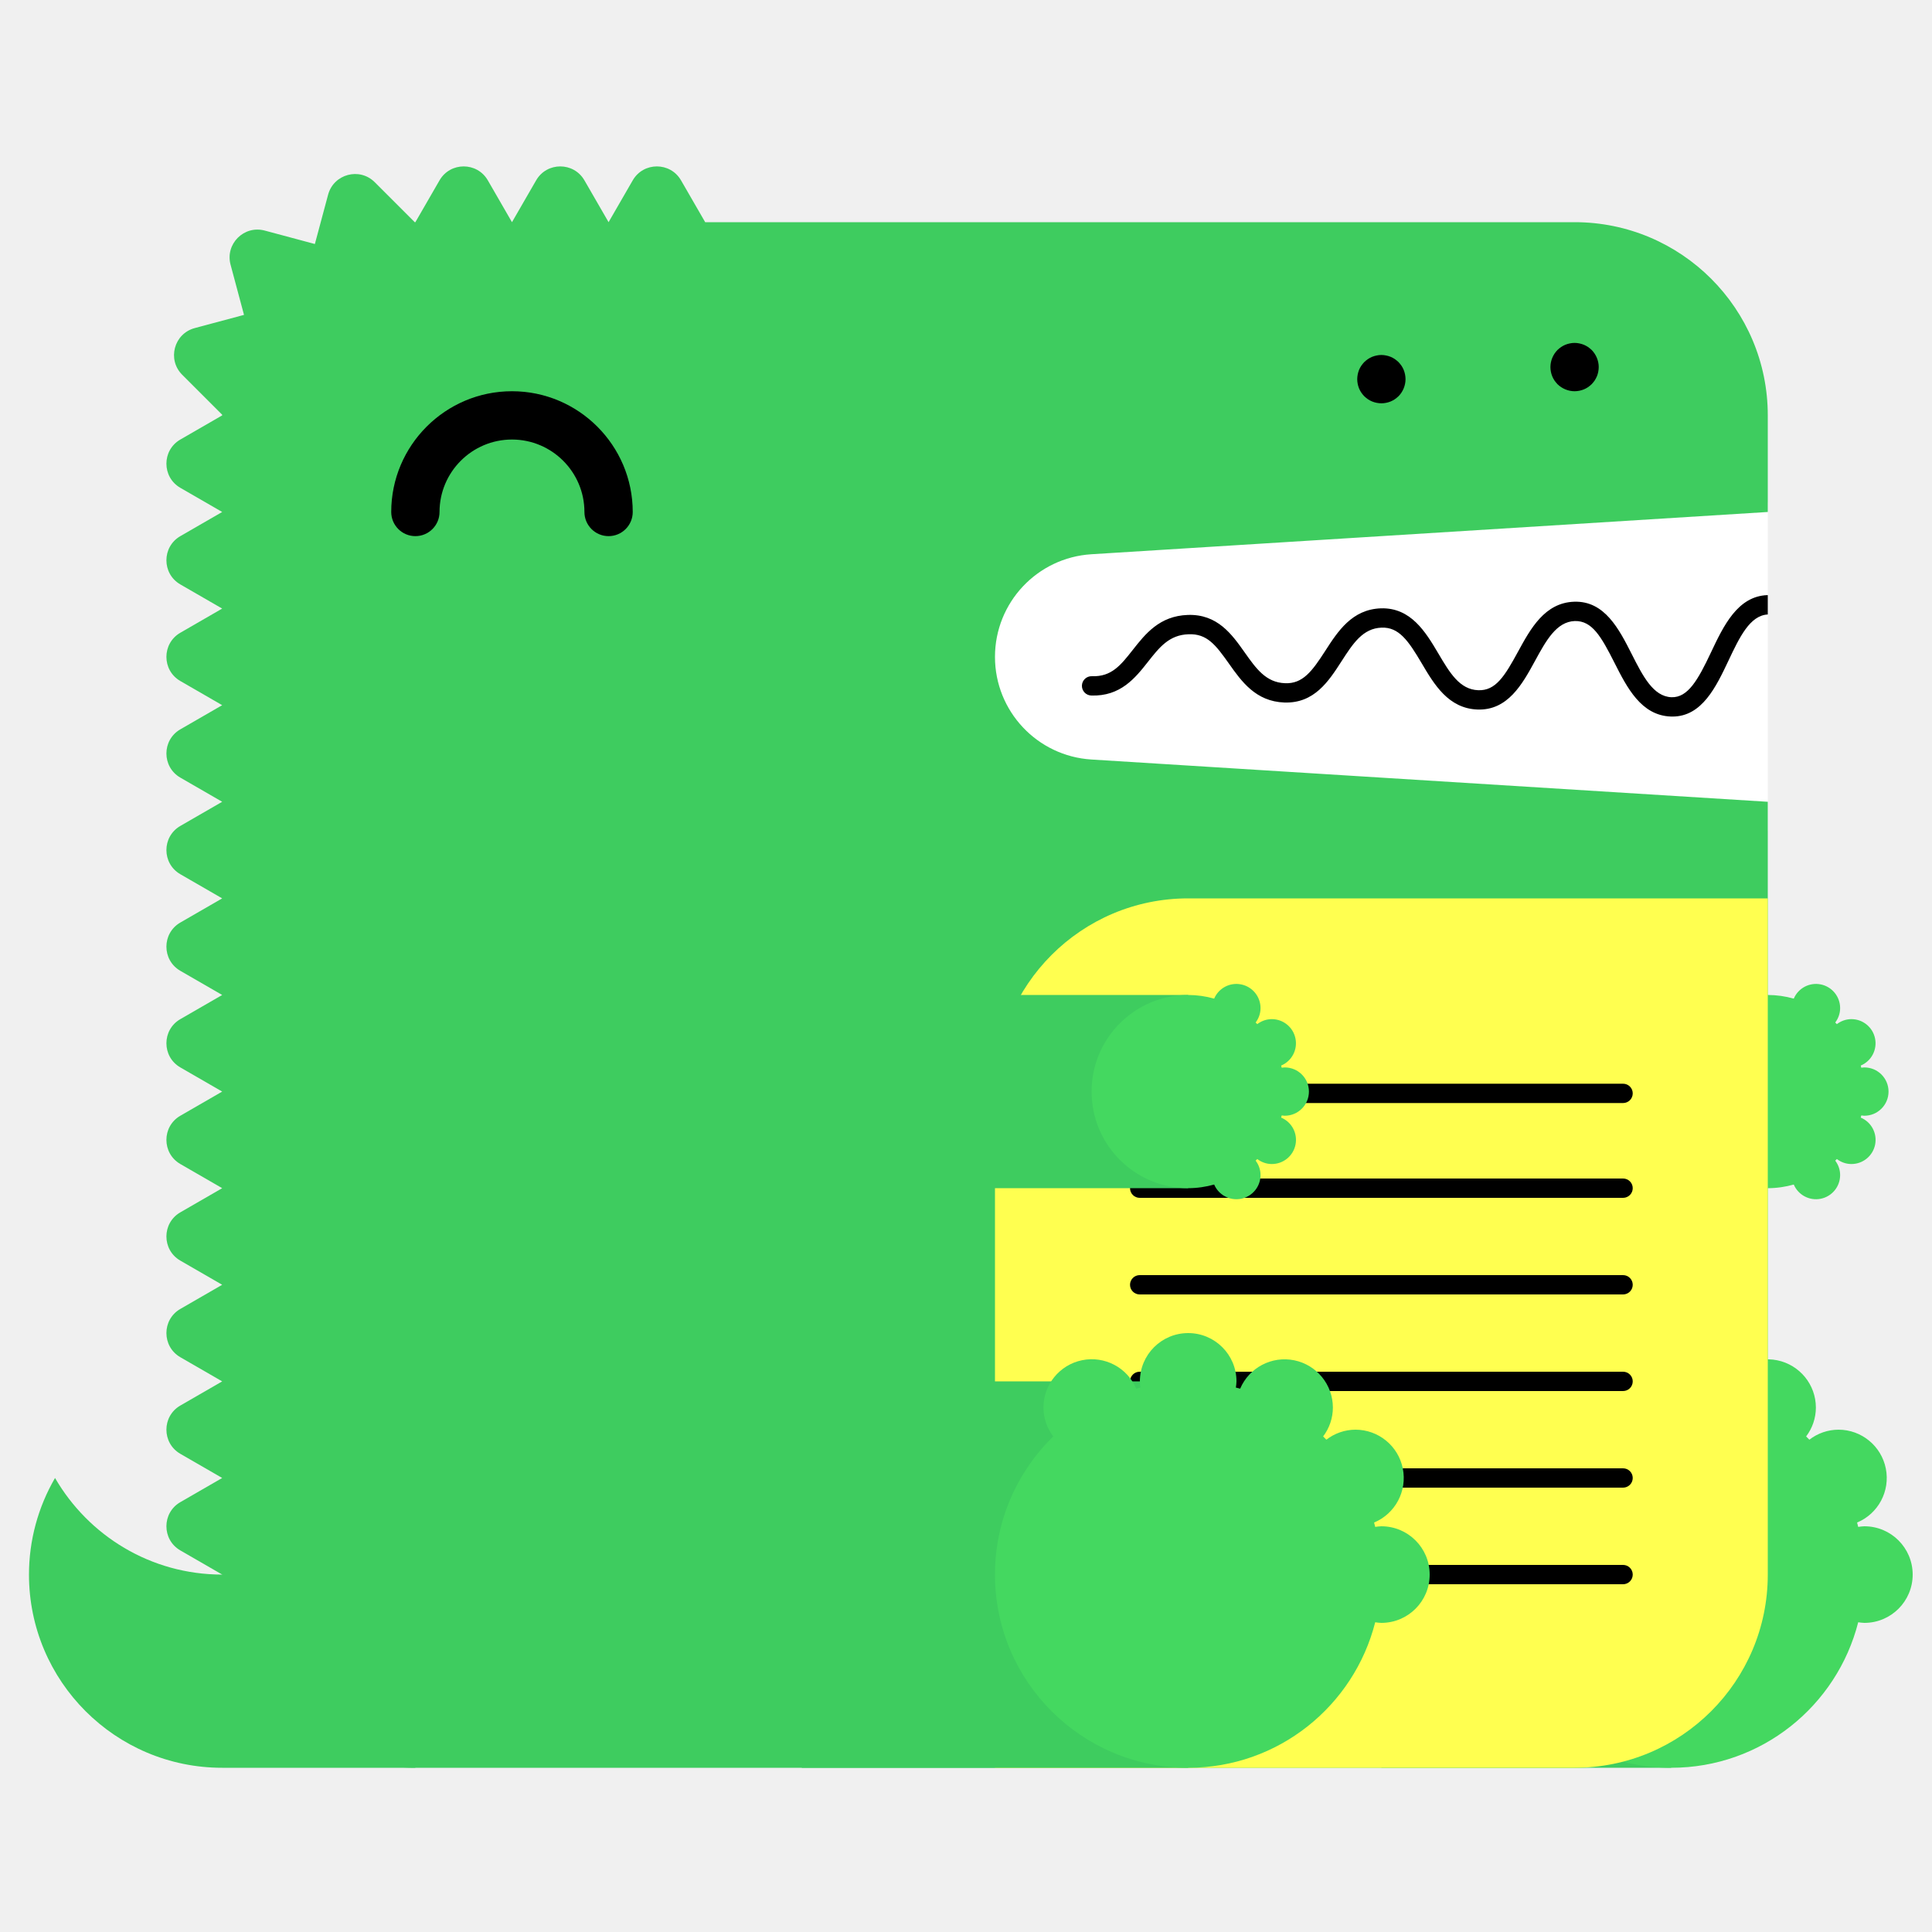
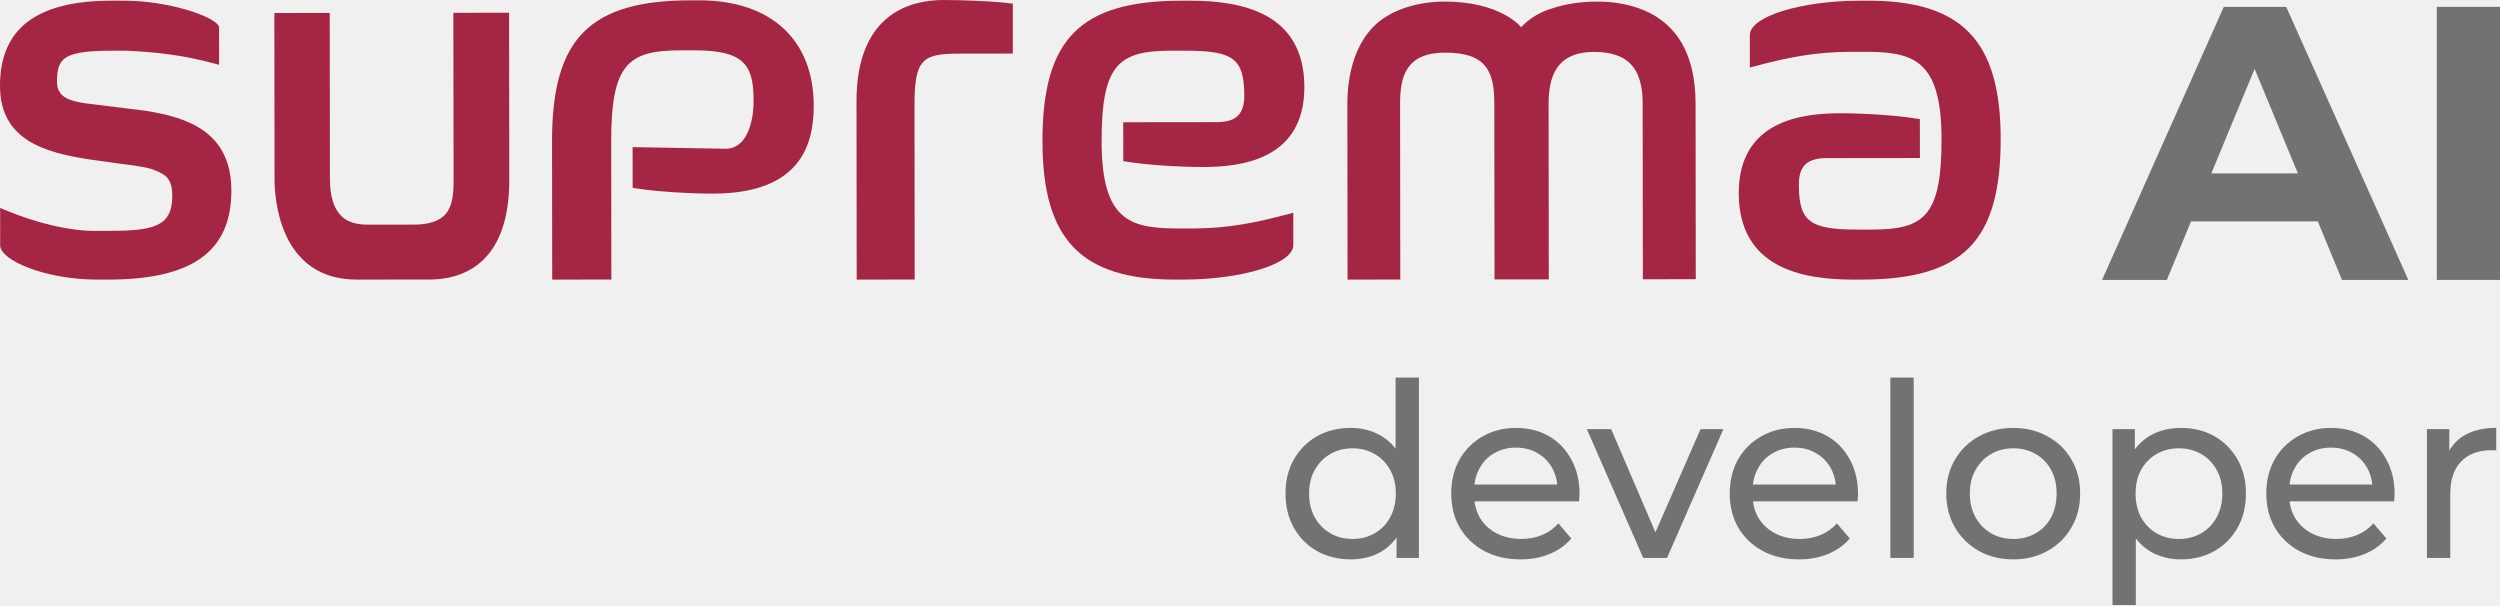
- <svg xmlns="http://www.w3.org/2000/svg" width="200" height="200" viewBox="0 0 200 200">
-   <g fill="none" fill-rule="evenodd">
-     <path fill="#FFF" d="M99 52h84v34H99z" />
-     <path d="M23 163c-7.398 0-13.843-4.027-17.303-10A19.886 19.886 0 0 0 3 163c0 11.046 8.954 20 20 20h20v-20H23z" fill="#3ECC5F" />
-     <path d="M112.98 57.376L183 53V43c0-11.046-8.954-20-20-20H73l-2.5-4.33c-1.112-1.925-3.889-1.925-5 0L63 23l-2.5-4.33c-1.111-1.925-3.889-1.925-5 0L53 23l-2.5-4.33c-1.111-1.925-3.889-1.925-5 0L43 23c-.022 0-.042.003-.065.003l-4.142-4.141c-1.57-1.571-4.252-.853-4.828 1.294l-1.369 5.104-5.192-1.392c-2.148-.575-4.111 1.389-3.535 3.536l1.39 5.193-5.102 1.367c-2.148.576-2.867 3.259-1.296 4.83l4.142 4.142c0 .021-.003.042-.003.064l-4.33 2.5c-1.925 1.111-1.925 3.889 0 5L23 53l-4.33 2.5c-1.925 1.111-1.925 3.889 0 5L23 63l-4.33 2.5c-1.925 1.111-1.925 3.889 0 5L23 73l-4.33 2.5c-1.925 1.111-1.925 3.889 0 5L23 83l-4.33 2.5c-1.925 1.111-1.925 3.889 0 5L23 93l-4.33 2.5c-1.925 1.111-1.925 3.889 0 5L23 103l-4.33 2.5c-1.925 1.111-1.925 3.889 0 5L23 113l-4.33 2.5c-1.925 1.111-1.925 3.889 0 5L23 123l-4.33 2.5c-1.925 1.111-1.925 3.889 0 5L23 133l-4.33 2.5c-1.925 1.111-1.925 3.889 0 5L23 143l-4.33 2.5c-1.925 1.111-1.925 3.889 0 5L23 153l-4.33 2.5c-1.925 1.111-1.925 3.889 0 5L23 163c0 11.046 8.954 20 20 20h120c11.046 0 20-8.954 20-20V83l-70.02-4.376A10.645 10.645 0 0 1 103 68c0-5.621 4.37-10.273 9.98-10.624" fill="#3ECC5F" />
-     <path fill="#3ECC5F" d="M143 183h30v-40h-30z" />
-     <path d="M193 158c-.219 0-.428.037-.639.064-.038-.15-.074-.301-.116-.451A5 5 0 0 0 190.32 148a4.96 4.96 0 0 0-3.016 1.036 26.531 26.531 0 0 0-.335-.336 4.955 4.955 0 0 0 1.011-2.987 5 5 0 0 0-9.599-1.959c-.148-.042-.297-.077-.445-.115.027-.211.064-.42.064-.639a5 5 0 0 0-5-5 5 5 0 0 0-5 5c0 .219.037.428.064.639-.148.038-.297.073-.445.115a4.998 4.998 0 0 0-9.599 1.959c0 1.125.384 2.151 1.011 2.987-3.717 3.632-6.031 8.693-6.031 14.3 0 11.046 8.954 20 20 20 9.339 0 17.16-6.41 19.361-15.064.211.027.42.064.639.064a5 5 0 0 0 5-5 5 5 0 0 0-5-5" fill="#44D860" />
-     <path fill="#3ECC5F" d="M153 123h30v-20h-30z" />
-     <path d="M193 115.5a2.5 2.5 0 1 0 0-5c-.109 0-.214.019-.319.032-.02-.075-.037-.15-.058-.225a2.501 2.501 0 0 0-.963-4.807c-.569 0-1.088.197-1.508.518a6.653 6.653 0 0 0-.168-.168c.314-.417.506-.931.506-1.494a2.5 2.5 0 0 0-4.8-.979A9.987 9.987 0 0 0 183 103c-5.522 0-10 4.478-10 10s4.478 10 10 10c.934 0 1.833-.138 2.69-.377a2.5 2.5 0 0 0 4.8-.979c0-.563-.192-1.077-.506-1.494.057-.055.113-.111.168-.168.42.321.939.518 1.508.518a2.5 2.5 0 0 0 .963-4.807c.021-.074.038-.15.058-.225.105.013.21.032.319.032" fill="#44D860" />
-     <path d="M63 55.5a2.5 2.5 0 0 1-2.5-2.5c0-4.136-3.364-7.5-7.5-7.5s-7.5 3.364-7.5 7.5a2.5 2.5 0 1 1-5 0c0-6.893 5.607-12.5 12.5-12.5S65.5 46.107 65.5 53a2.5 2.5 0 0 1-2.5 2.5" fill="#000" />
-     <path d="M103 183h60c11.046 0 20-8.954 20-20V93h-60c-11.046 0-20 8.954-20 20v70z" fill="#FFFF50" />
-     <path d="M168.02 124h-50.04a1 1 0 1 1 0-2h50.04a1 1 0 1 1 0 2m0 20h-50.04a1 1 0 1 1 0-2h50.04a1 1 0 1 1 0 2m0 20h-50.04a1 1 0 1 1 0-2h50.04a1 1 0 1 1 0 2m0-49.814h-50.04a1 1 0 1 1 0-2h50.04a1 1 0 1 1 0 2m0 19.814h-50.04a1 1 0 1 1 0-2h50.04a1 1 0 1 1 0 2m0 20h-50.04a1 1 0 1 1 0-2h50.04a1 1 0 1 1 0 2M183 61.611c-.012 0-.022-.006-.034-.005-3.09.105-4.552 3.196-5.842 5.923-1.346 2.85-2.387 4.703-4.093 4.647-1.889-.068-2.969-2.202-4.113-4.46-1.314-2.594-2.814-5.536-5.963-5.426-3.046.104-4.513 2.794-5.807 5.167-1.377 2.528-2.314 4.065-4.121 3.994-1.927-.07-2.951-1.805-4.136-3.813-1.321-2.236-2.848-4.75-5.936-4.664-2.994.103-4.465 2.385-5.763 4.4-1.373 2.13-2.335 3.428-4.165 3.351-1.973-.07-2.992-1.51-4.171-3.177-1.324-1.873-2.816-3.993-5.895-3.89-2.928.1-4.399 1.97-5.696 3.618-1.232 1.564-2.194 2.802-4.229 2.724a1 1 0 0 0-.072 2c3.017.101 4.545-1.8 5.872-3.487 1.177-1.496 2.193-2.787 4.193-2.855 1.926-.082 2.829 1.115 4.195 3.045 1.297 1.834 2.769 3.914 5.731 4.021 3.103.104 4.596-2.215 5.918-4.267 1.182-1.834 2.202-3.417 4.15-3.484 1.793-.067 2.769 1.35 4.145 3.681 1.297 2.197 2.766 4.686 5.787 4.796 3.125.108 4.634-2.62 5.949-5.035 1.139-2.088 2.214-4.06 4.119-4.126 1.793-.042 2.728 1.595 4.111 4.33 1.292 2.553 2.757 5.445 5.825 5.556l.169.003c3.064 0 4.518-3.075 5.805-5.794 1.139-2.41 2.217-4.68 4.067-4.773v-2z" fill="#000" />
-     <path fill="#3ECC5F" d="M83 183h40v-40H83z" />
-     <path d="M143 158c-.219 0-.428.037-.639.064-.038-.15-.074-.301-.116-.451A5 5 0 0 0 140.32 148a4.96 4.96 0 0 0-3.016 1.036 26.531 26.531 0 0 0-.335-.336 4.955 4.955 0 0 0 1.011-2.987 5 5 0 0 0-9.599-1.959c-.148-.042-.297-.077-.445-.115.027-.211.064-.42.064-.639a5 5 0 0 0-5-5 5 5 0 0 0-5 5c0 .219.037.428.064.639-.148.038-.297.073-.445.115a4.998 4.998 0 0 0-9.599 1.959c0 1.125.384 2.151 1.011 2.987-3.717 3.632-6.031 8.693-6.031 14.3 0 11.046 8.954 20 20 20 9.339 0 17.16-6.41 19.361-15.064.211.027.42.064.639.064a5 5 0 0 0 5-5 5 5 0 0 0-5-5" fill="#44D860" />
-     <path fill="#3ECC5F" d="M83 123h40v-20H83z" />
-     <path d="M133 115.5a2.5 2.5 0 1 0 0-5c-.109 0-.214.019-.319.032-.02-.075-.037-.15-.058-.225a2.501 2.501 0 0 0-.963-4.807c-.569 0-1.088.197-1.508.518a6.653 6.653 0 0 0-.168-.168c.314-.417.506-.931.506-1.494a2.5 2.5 0 0 0-4.8-.979A9.987 9.987 0 0 0 123 103c-5.522 0-10 4.478-10 10s4.478 10 10 10c.934 0 1.833-.138 2.69-.377a2.5 2.5 0 0 0 4.8-.979c0-.563-.192-1.077-.506-1.494.057-.055.113-.111.168-.168.42.321.939.518 1.508.518a2.5 2.5 0 0 0 .963-4.807c.021-.074.038-.15.058-.225.105.013.21.032.319.032" fill="#44D860" />
-     <path d="M143 41.75c-.16 0-.33-.02-.49-.05a2.52 2.52 0 0 1-.47-.14c-.15-.06-.29-.14-.431-.23-.13-.09-.259-.2-.38-.31-.109-.12-.219-.24-.309-.38s-.17-.28-.231-.43a2.619 2.619 0 0 1-.189-.96c0-.16.02-.33.05-.49.03-.16.08-.31.139-.47.061-.15.141-.29.231-.43.09-.13.2-.26.309-.38.121-.11.25-.22.38-.31.141-.09.281-.17.431-.23.149-.06.31-.11.47-.14.32-.07.65-.07.98 0 .159.03.32.08.47.14.149.06.29.14.43.23.13.09.259.2.38.31.11.12.22.25.31.38.09.14.17.28.23.43.06.16.11.31.14.47.029.16.05.33.05.49 0 .66-.271 1.31-.73 1.77-.121.11-.25.22-.38.31-.14.09-.281.17-.43.23a2.565 2.565 0 0 1-.96.19m20-1.25c-.66 0-1.3-.27-1.771-.73a3.802 3.802 0 0 1-.309-.38c-.09-.14-.17-.28-.231-.43a2.619 2.619 0 0 1-.189-.96c0-.66.27-1.3.729-1.77.121-.11.25-.22.38-.31.141-.09.281-.17.431-.23.149-.06.31-.11.47-.14.32-.07.66-.07.98 0 .159.03.32.08.47.14.149.06.29.14.43.23.13.09.259.2.38.31.459.47.73 1.11.73 1.77 0 .16-.021.33-.05.49-.03.16-.08.32-.14.47-.07.15-.14.29-.23.43-.09.13-.2.26-.31.38-.121.11-.25.22-.38.31-.14.09-.281.17-.43.23a2.565 2.565 0 0 1-.96.19" fill="#000" />
+ <svg xmlns="http://www.w3.org/2000/svg" width="232.269mm" height="56.215mm" viewBox="0 0 232.269 56.215" version="1.1" id="svg5325">
+   <defs id="defs5322">
+     <clipPath clipPathUnits="userSpaceOnUse" id="clipPath1881">
+       <path d="M 0,595.276 H 841.89 V 0 H 0 Z" id="path1879" />
+     </clipPath>
+   </defs>
+   <g id="layer1" transform="translate(-12.22989,-130.6074)">
+     <g id="g8838">
+       <g id="g1479">
+         <g id="g1480">
+           <g id="g1973" transform="translate(-241.3541,33.10125)">
+             <g id="g1869" transform="matrix(0.3527778,0,0,-0.3527778,467.0781,113.618)">
+               <path d="M 0,0 -11.403,27.535 -22.809,0 Z m 5.241,-12.638 h -33.392 l -6.37,-15.411 h -17.054 l 32.054,71.92 h 16.44 l 32.158,-71.92 H 11.61 Z" style="fill:#727272;fill-opacity:1;fill-rule:nonzero;stroke:none" id="path1871" />
+             </g>
+             <path d="m 479.981,98.141 h 5.872 v 25.372 h -5.872 z" style="fill:#727272;fill-opacity:1;fill-rule:nonzero;stroke:none;stroke-width:0.353" id="path1873" />
+             <g id="g1875" transform="matrix(0.3527778,0,0,-0.3527778,220,210.0001)">
+               <g id="g1877" clip-path="url(#clipPath1881)">
+                 <g id="g1883" transform="translate(214.5947,315.511)">
+                   <path d="m 0,0 0.063,-43.719 c 0.003,-2.86 0.008,-7.18 -2.368,-9.566 -1.652,-1.666 -4.337,-2.498 -7.978,-2.503 l -11.669,-0.013 c -1.958,-0.002 -5.242,-0.006 -7.603,2.331 -1.951,1.947 -2.946,5.208 -2.952,9.682 l -0.05,43.751 -14.584,-0.016 0.05,-43.963 c 0.005,-4.389 1.071,-26.273 21.709,-26.25 l 19.219,0.022 c 7.81,0.01 20.919,3.442 20.893,26.299 L 14.68,0.017 Z" style="fill:#a42644;fill-opacity:1;fill-rule:nonzero;stroke:none" id="path1885" />
+                 </g>
+                 <g id="g1887" transform="translate(133.3916,289.7238)">
+                   <path d="m 0,0 -15.933,1.979 c -3.843,0.626 -7.25,1.512 -7.254,5.602 -0.007,6.462 1.846,8.214 14.876,8.229 l 3.257,0.004 C 2.613,15.44 9.732,14.76 18.451,12.372 l 1.059,-0.293 -0.011,10.06 -0.096,0.174 c -1.311,2.582 -13.292,6.683 -25.007,6.669 l -3.24,-0.003 C -28.61,28.956 -38.21,21.613 -38.193,6.525 c 0.016,-14.485 12.176,-17.593 23.571,-19.361 l 7.084,-0.989 c 5.175,-0.652 8.174,-1.067 10.004,-1.801 3.067,-1.231 4.768,-2.27 4.709,-7.104 -0.099,-8.031 -5.445,-8.906 -17.027,-8.918 l -3.25,-0.004 c -6.815,-0.008 -15.078,1.913 -23.897,5.554 l -1.158,0.49 0.011,-9.847 c 0.005,-3.996 12.051,-9.039 25.585,-9.024 l 2.975,0.004 c 22.074,0.025 32.342,7.468 32.324,23.44 C 22.72,-5.583 11.233,-1.73 0,0" style="fill:#a42644;fill-opacity:1;fill-rule:nonzero;stroke:none" id="path1889" />
+                 </g>
+                 <g id="g1891" transform="translate(279.2861,318.7971)">
+                   <path d="m 0,0 -2.145,-0.002 c -26.679,-0.031 -36.585,-10.08 -36.554,-37.093 l 0.04,-36.457 15.578,0.018 -0.04,36.4 c -0.023,20.487 4.554,23.944 18.303,23.96 l 3.497,0.004 c 13.257,0.015 15.699,-3.846 15.699,-13.305 0,-5.85 -1.904,-12.606 -7.314,-12.612 l -24.548,0.421 0.011,-10.707 0.701,-0.112 c 4.939,-0.82 13.682,-1.424 20.336,-1.424 22.931,0 26.666,12.6 26.655,23.147 C 30.199,-10.357 18.899,0.021 0,0" style="fill:#a42644;fill-opacity:1;fill-rule:nonzero;stroke:none" id="path1893" />
+                 </g>
+                 <g id="g1895" transform="translate(361.9351,317.9055)">
+                   <path d="m 0,0 c -4.048,0.641 -13.515,0.98 -18.318,0.975 -8.549,-0.01 -22.876,-3.495 -22.85,-26.759 l 0.052,-46.876 15.271,0.017 -0.051,45.874 c -0.014,12.348 2.237,13.612 11.894,13.623 L 0,-13.13 Z" style="fill:#a42644;fill-opacity:1;fill-rule:nonzero;stroke:none" id="path1897" />
+                 </g>
+                 <g id="g1899" transform="translate(409.1309,258.7092)">
+                   <path d="m 0,0 -2.98,-0.003 c -12.95,-0.015 -20.811,1.517 -20.834,22.919 -0.024,20.432 4.566,23.887 18.379,23.903 l 3.491,0.004 c 12.905,0.014 15.693,-2.09 15.704,-11.86 0.006,-4.872 -2.177,-6.956 -7.311,-6.962 l -24.566,-0.028 0.012,-10.229 0.695,-0.117 c 4.875,-0.833 13.637,-1.444 20.375,-1.437 9.952,0.011 26.621,1.921 26.621,21.019 0,19.575 -16.425,22.8 -30.182,22.784 L -2.762,59.991 C -29.488,59.96 -39.42,49.912 -39.389,22.898 c 0.029,-25.851 10.191,-36.39 35.084,-36.362 l 1.892,0.002 c 15.767,0.019 29.097,4.184 29.091,9.086 L 26.669,4.147 25.617,3.863 C 16.453,1.425 9.326,0.011 0,0" style="fill:#a42644;fill-opacity:1;fill-rule:nonzero;stroke:none" id="path1901" />
+                 </g>
+                 <g id="g1903" transform="translate(541.7461,291.6574)">
+                   <path d="m 0,0 c -0.015,12.703 -4.809,19.224 -9.979,22.571 l 0.011,10e-4 c 0,0 -5.616,4.226 -15.62,4.226 -4.87,0.03 -8.706,-0.672 -11.683,-1.63 -4.131,-1.15 -6.699,-3.155 -7.995,-4.427 -0.446,-0.428 -0.663,-0.701 -0.663,-0.701 0,0 -5.301,6.851 -20.342,6.758 -6.571,0 -11.234,-1.82 -13.67,-3.071 -0.086,-0.043 -0.168,-0.087 -0.253,-0.13 -0.136,-0.072 -0.255,-0.139 -0.375,-0.205 C -90.417,18.057 -91.711,5.92 -91.705,-0.104 l 0.052,-46.308 13.885,0.016 -0.05,46.308 c -0.008,6.979 1.422,13.438 11.867,13.45 10.818,0.013 12.939,-4.903 12.948,-13.422 l 0.052,-46.308 14.29,0.016 -0.051,46.308 c -0.011,9.265 3.796,13.58 11.971,13.589 8.841,0.01 12.793,-4.173 12.804,-13.561 l 0.051,-46.307 13.937,0.015 z" style="fill:#a42644;fill-opacity:1;fill-rule:nonzero;stroke:none" id="path1905" />
+                 </g>
+                 <g id="g1907" transform="translate(582.707,305.2385)">
+                   <path d="M 0,0 2.98,0.003 C 15.931,0.018 23.791,-1.514 23.815,-22.915 23.838,-43.348 19.248,-46.803 5.436,-46.818 l -3.492,-0.004 c -12.905,-0.015 -15.693,2.09 -15.704,11.859 -0.006,4.873 2.177,6.957 7.312,6.963 l 24.565,0.027 -0.012,10.229 -0.694,0.117 c -4.876,0.833 -13.637,1.444 -20.376,1.437 -9.951,-0.011 -26.621,-1.921 -26.621,-21.019 0,-19.575 16.426,-22.8 30.183,-22.784 l 2.166,0.003 C 29.488,-59.96 39.42,-49.911 39.39,-22.897 39.36,2.954 29.198,13.492 4.306,13.464 L 2.413,13.462 C -13.354,13.444 -26.684,9.279 -26.678,4.376 l 0.01,-8.523 1.052,0.284 C -16.452,-1.425 -9.325,-0.011 0,0" style="fill:#a42644;fill-opacity:1;fill-rule:nonzero;stroke:none" id="path1909" />
+                 </g>
+               </g>
+             </g>
+           </g>
+           <g aria-label="developers" id="text2029" style="font-weight:500;font-size:22.578px;font-family:Montserrat;-inkscape-font-specification:'Montserrat Medium';text-align:end;text-anchor:end;fill:#727272;stroke:#ffffff;stroke-width:0;stroke-linejoin:round;stroke-miterlimit:5.1;paint-order:markers fill stroke">
+             <path d="m 137.714,182.578 q -1.738,0 -3.116,-0.768 -1.355,-0.768 -2.145,-2.145 -0.79,-1.377 -0.79,-3.206 0,-1.829 0.79,-3.183 0.79,-1.377 2.145,-2.145 1.377,-0.768 3.116,-0.768 1.513,0 2.732,0.677 1.219,0.677 1.942,2.032 0.745,1.355 0.745,3.387 0,2.032 -0.722,3.387 -0.7,1.355 -1.919,2.055 -1.219,0.677 -2.777,0.677 z m 0.181,-1.897 q 1.129,0 2.032,-0.519 0.926,-0.519 1.445,-1.468 0.542,-0.971 0.542,-2.235 0,-1.287 -0.542,-2.213 -0.519,-0.948 -1.445,-1.468 -0.903,-0.519 -2.032,-0.519 -1.151,0 -2.055,0.519 -0.903,0.519 -1.445,1.468 -0.542,0.926 -0.542,2.213 0,1.264 0.542,2.235 0.542,0.948 1.445,1.468 0.903,0.519 2.055,0.519 z m 4.087,1.761 v -3.229 l 0.135,-2.777 -0.226,-2.777 v -7.97 h 2.167 v 16.753 z" id="path2085" />
+             <path d="m 153.496,182.578 q -1.919,0 -3.387,-0.79 -1.445,-0.79 -2.258,-2.167 -0.79,-1.377 -0.79,-3.161 0,-1.784 0.768,-3.161 0.79,-1.377 2.145,-2.145 1.377,-0.79 3.093,-0.79 1.738,0 3.071,0.768 1.332,0.768 2.077,2.167 0.768,1.377 0.768,3.229 0,0.135 -0.023,0.316 0,0.181 -0.023,0.339 h -10.183 v -1.558 h 9.054 l -0.881,0.542 q 0.023,-1.151 -0.474,-2.055 -0.497,-0.903 -1.377,-1.4 -0.858,-0.519 -2.009,-0.519 -1.129,0 -2.009,0.519 -0.881,0.497 -1.377,1.422 -0.497,0.903 -0.497,2.077 v 0.361 q 0,1.197 0.542,2.145 0.564,0.926 1.558,1.445 0.993,0.519 2.28,0.519 1.061,0 1.919,-0.361 0.881,-0.361 1.535,-1.084 l 1.197,1.4 q -0.813,0.948 -2.032,1.445 -1.197,0.497 -2.687,0.497 z" id="path2087" />
+             <path d="m 164.898,182.442 -5.238,-11.966 h 2.258 l 4.651,10.837 h -1.084 l 4.741,-10.837 h 2.122 l -5.238,11.966 z" id="path2089" />
+             <path d="m 179.37,182.578 q -1.919,0 -3.387,-0.79 -1.445,-0.79 -2.258,-2.167 -0.79,-1.377 -0.79,-3.161 0,-1.784 0.768,-3.161 0.79,-1.377 2.145,-2.145 1.377,-0.79 3.093,-0.79 1.738,0 3.071,0.768 1.332,0.768 2.077,2.167 0.768,1.377 0.768,3.229 0,0.135 -0.023,0.316 0,0.181 -0.023,0.339 h -10.183 v -1.558 h 9.054 l -0.881,0.542 q 0.023,-1.151 -0.474,-2.055 -0.497,-0.903 -1.377,-1.4 -0.858,-0.519 -2.009,-0.519 -1.129,0 -2.009,0.519 -0.881,0.497 -1.377,1.422 -0.497,0.903 -0.497,2.077 v 0.361 q 0,1.197 0.542,2.145 0.564,0.926 1.558,1.445 0.993,0.519 2.28,0.519 1.061,0 1.919,-0.361 0.881,-0.361 1.535,-1.084 l 1.197,1.4 q -0.813,0.948 -2.032,1.445 -1.197,0.497 -2.687,0.497 z" id="path2091" />
+             <path d="m 187.859,182.442 v -16.753 h 2.167 v 16.753 z" id="path2093" />
+             <path d="m 199.284,182.578 q -1.806,0 -3.206,-0.79 -1.4,-0.79 -2.213,-2.167 -0.813,-1.4 -0.813,-3.161 0,-1.784 0.813,-3.161 0.813,-1.377 2.213,-2.145 1.4,-0.79 3.206,-0.79 1.784,0 3.183,0.79 1.422,0.768 2.213,2.145 0.813,1.355 0.813,3.161 0,1.784 -0.813,3.161 -0.79,1.377 -2.213,2.167 -1.4,0.79 -3.183,0.79 z m 0,-1.897 q 1.151,0 2.055,-0.519 0.926,-0.519 1.445,-1.468 0.519,-0.971 0.519,-2.235 0,-1.287 -0.519,-2.213 -0.519,-0.948 -1.445,-1.468 -0.903,-0.519 -2.055,-0.519 -1.151,0 -2.055,0.519 -0.903,0.519 -1.445,1.468 -0.542,0.926 -0.542,2.213 0,1.264 0.542,2.235 0.542,0.948 1.445,1.468 0.903,0.519 2.055,0.519 z" id="path2095" />
+             <path d="m 214.84,182.578 q -1.49,0 -2.732,-0.677 -1.219,-0.7 -1.964,-2.055 -0.722,-1.355 -0.722,-3.387 0,-2.032 0.7,-3.387 0.722,-1.355 1.942,-2.032 1.242,-0.677 2.777,-0.677 1.761,0 3.116,0.768 1.355,0.768 2.145,2.145 0.79,1.355 0.79,3.183 0,1.829 -0.79,3.206 -0.79,1.377 -2.145,2.145 -1.355,0.768 -3.116,0.768 z m -6.344,4.245 v -16.346 h 2.077 v 3.229 l -0.135,2.777 0.226,2.777 v 7.564 z m 6.164,-6.141 q 1.151,0 2.055,-0.519 0.926,-0.519 1.445,-1.468 0.542,-0.971 0.542,-2.235 0,-1.287 -0.542,-2.213 -0.519,-0.948 -1.445,-1.468 -0.903,-0.519 -2.055,-0.519 -1.129,0 -2.055,0.519 -0.903,0.519 -1.445,1.468 -0.519,0.926 -0.519,2.213 0,1.264 0.519,2.235 0.542,0.948 1.445,1.468 0.926,0.519 2.055,0.519 z" id="path2097" />
+             <path d="m 229.222,182.578 q -1.919,0 -3.387,-0.79 -1.445,-0.79 -2.258,-2.167 -0.79,-1.377 -0.79,-3.161 0,-1.784 0.768,-3.161 0.79,-1.377 2.145,-2.145 1.377,-0.79 3.093,-0.79 1.738,0 3.071,0.768 1.332,0.768 2.077,2.167 0.768,1.377 0.768,3.229 0,0.135 -0.023,0.316 0,0.181 -0.023,0.339 h -10.183 v -1.558 h 9.054 l -0.881,0.542 q 0.023,-1.151 -0.474,-2.055 -0.497,-0.903 -1.377,-1.4 -0.858,-0.519 -2.009,-0.519 -1.129,0 -2.009,0.519 -0.881,0.497 -1.377,1.422 -0.497,0.903 -0.497,2.077 v 0.361 q 0,1.197 0.542,2.145 0.564,0.926 1.558,1.445 0.993,0.519 2.28,0.519 1.061,0 1.919,-0.361 0.881,-0.361 1.535,-1.084 l 1.197,1.4 q -0.813,0.948 -2.032,1.445 -1.197,0.497 -2.687,0.497 z" id="path2099" />
+             <path d="m 237.711,182.442 v -11.966 h 2.077 v 3.251 l -0.203,-0.813 q 0.497,-1.242 1.671,-1.897 1.174,-0.655 2.89,-0.655 v 2.1 q -0.135,-0.023 -0.271,-0.023 -0.113,0 -0.226,0 -1.738,0 -2.754,1.039 -1.016,1.039 -1.016,3.003 v 5.961 z" id="path2101" />
+           </g>
+         </g>
+       </g>
+     </g>
  </g>
</svg>
